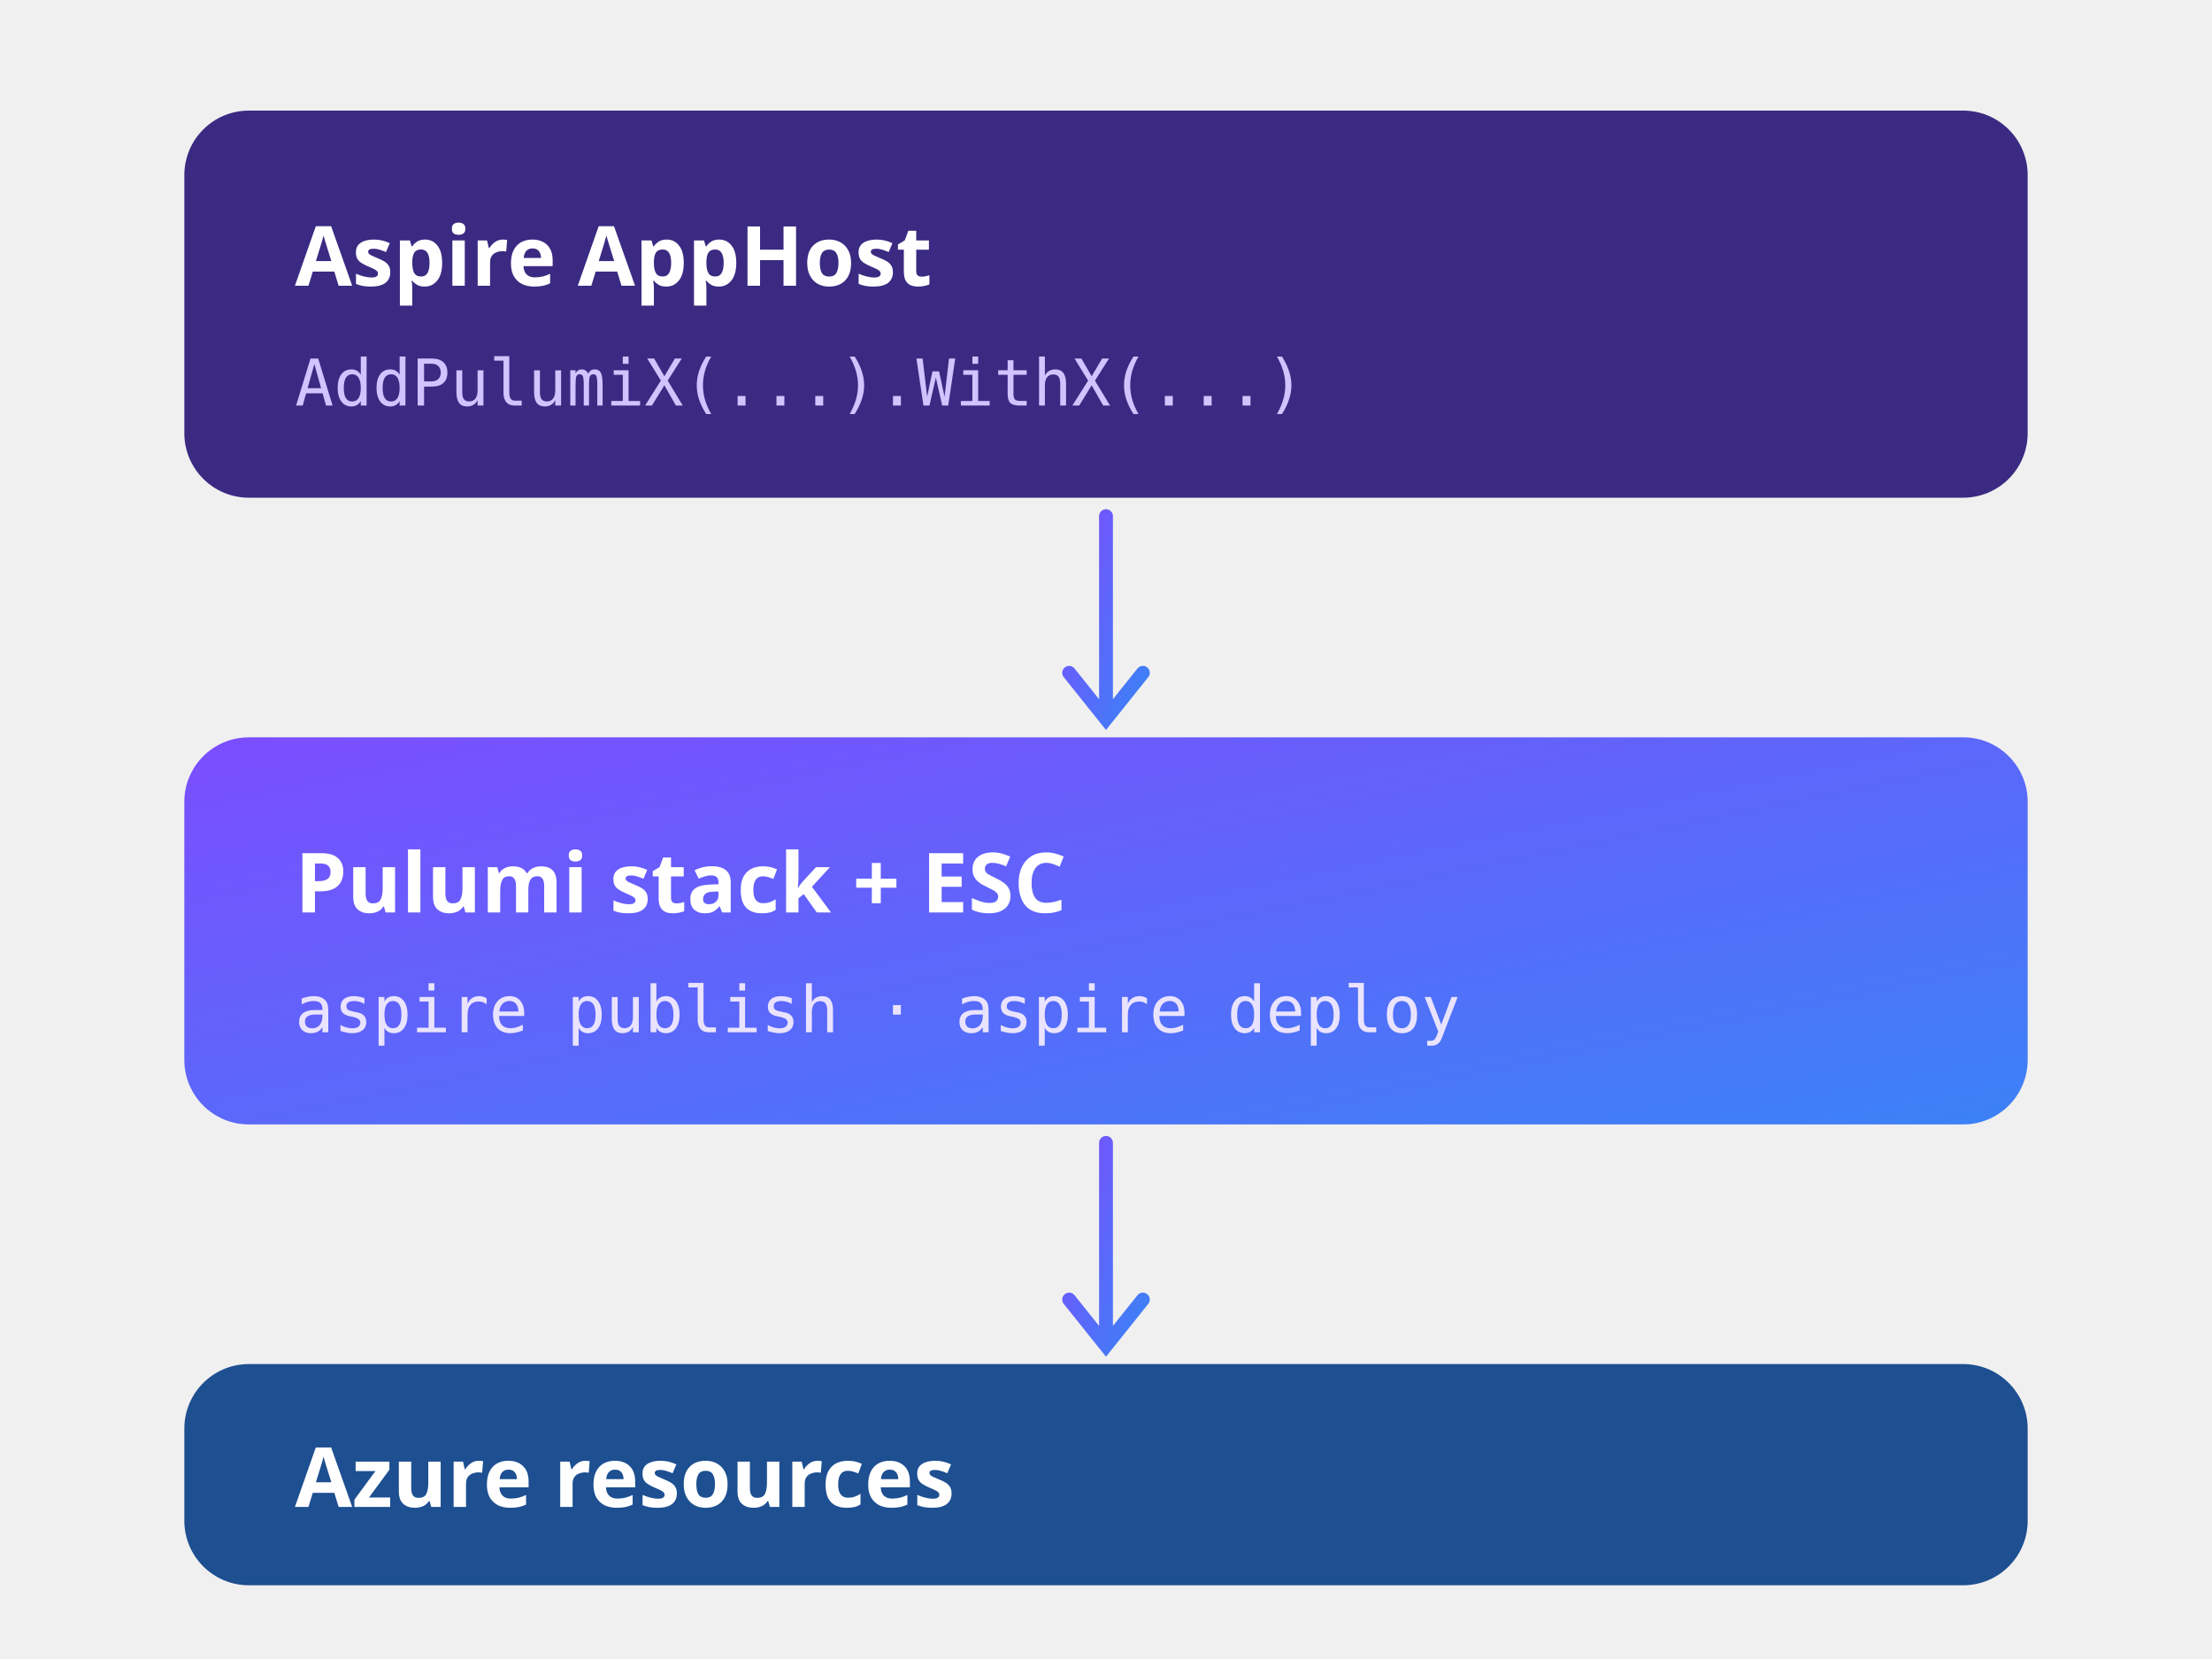
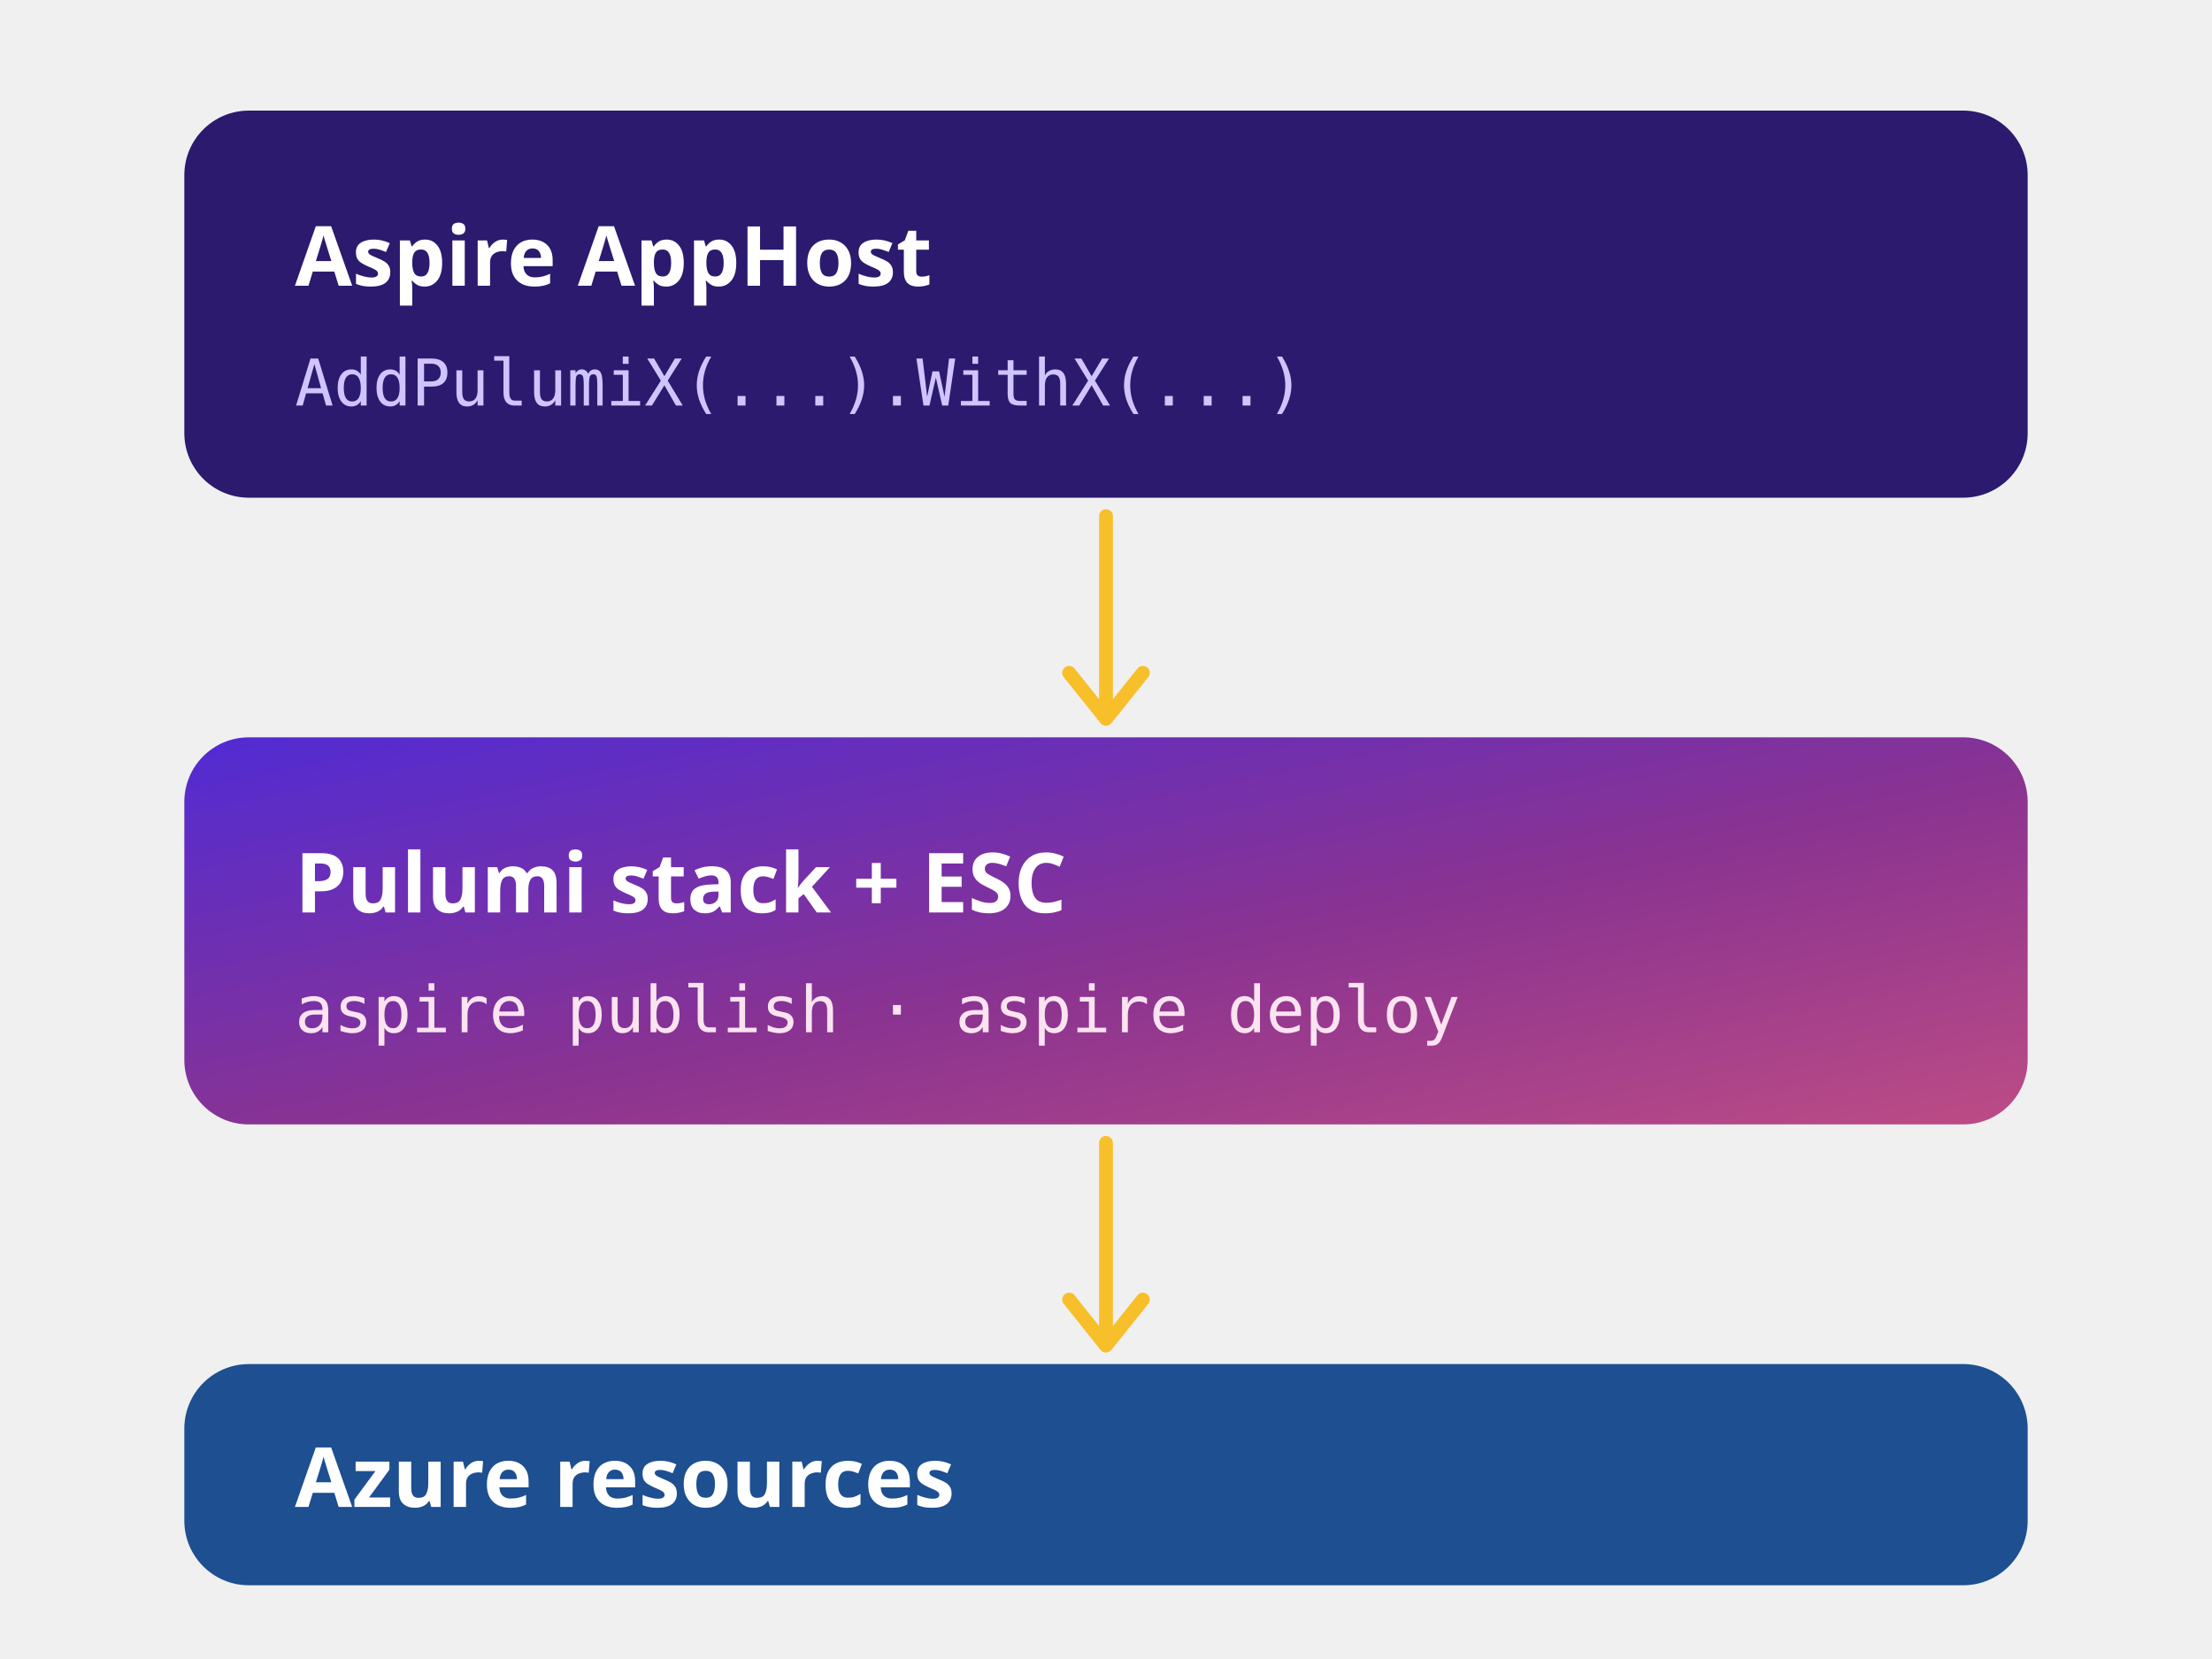
<svg xmlns="http://www.w3.org/2000/svg" viewBox="0 0 480 360" role="img" aria-label="AppHost to Pulumi to Azure">
  <defs>
    <linearGradient id="a" x1="0" y1="0" x2="1" y2="1">
-       <stop offset="0" stop-color="#7c4dff" />
-       <stop offset="1" stop-color="#3b82f6" />
+       <stop offset="0" stop-color="#512bd4" />
+       <stop offset=".55" stop-color="#8a3391" />
+       <stop offset="1" stop-color="#bd4c85" />
    </linearGradient>
  </defs>
-   <rect x="40" y="24" width="400" height="84" rx="14" fill="#3b2a82" />
+   <rect x="40" y="24" width="400" height="84" rx="14" fill="#2b1a6e" />
  <text x="64" y="62" font-family="system-ui,sans-serif" font-size="18" font-weight="600" fill="#fff">Aspire AppHost</text>
  <text x="64" y="88" font-family="ui-monospace,monospace" font-size="14" fill="#cfc4ff">AddPulumiX(...).WithX(...)</text>
-   <path d="M240 112v44m-8-10 8 10 8-10" stroke="url(#a)" stroke-width="3" fill="none" stroke-linecap="round" />
+   <path d="M240 112v44m-8-10 8 10 8-10" stroke="#f7bf2a" stroke-width="3" fill="none" stroke-linecap="round" stroke-linejoin="round" />
  <rect x="40" y="160" width="400" height="84" rx="14" fill="url(#a)" />
  <text x="64" y="198" font-family="system-ui,sans-serif" font-size="18" font-weight="600" fill="#fff">Pulumi stack + ESC</text>
-   <text x="64" y="224" font-family="ui-monospace,monospace" font-size="14" fill="#e9e3ff">aspire publish · aspire deploy</text>
-   <path d="M240 248v44m-8-10 8 10 8-10" stroke="url(#a)" stroke-width="3" fill="none" stroke-linecap="round" />
+   <text x="64" y="224" font-family="ui-monospace,monospace" font-size="14" fill="#fbe3f0">aspire publish · aspire deploy</text>
+   <path d="M240 248v44m-8-10 8 10 8-10" stroke="#f7bf2a" stroke-width="3" fill="none" stroke-linecap="round" stroke-linejoin="round" />
  <rect x="40" y="296" width="400" height="48" rx="14" fill="#1d4f91" />
  <text x="64" y="327" font-family="system-ui,sans-serif" font-size="18" font-weight="600" fill="#fff">Azure resources</text>
</svg>
